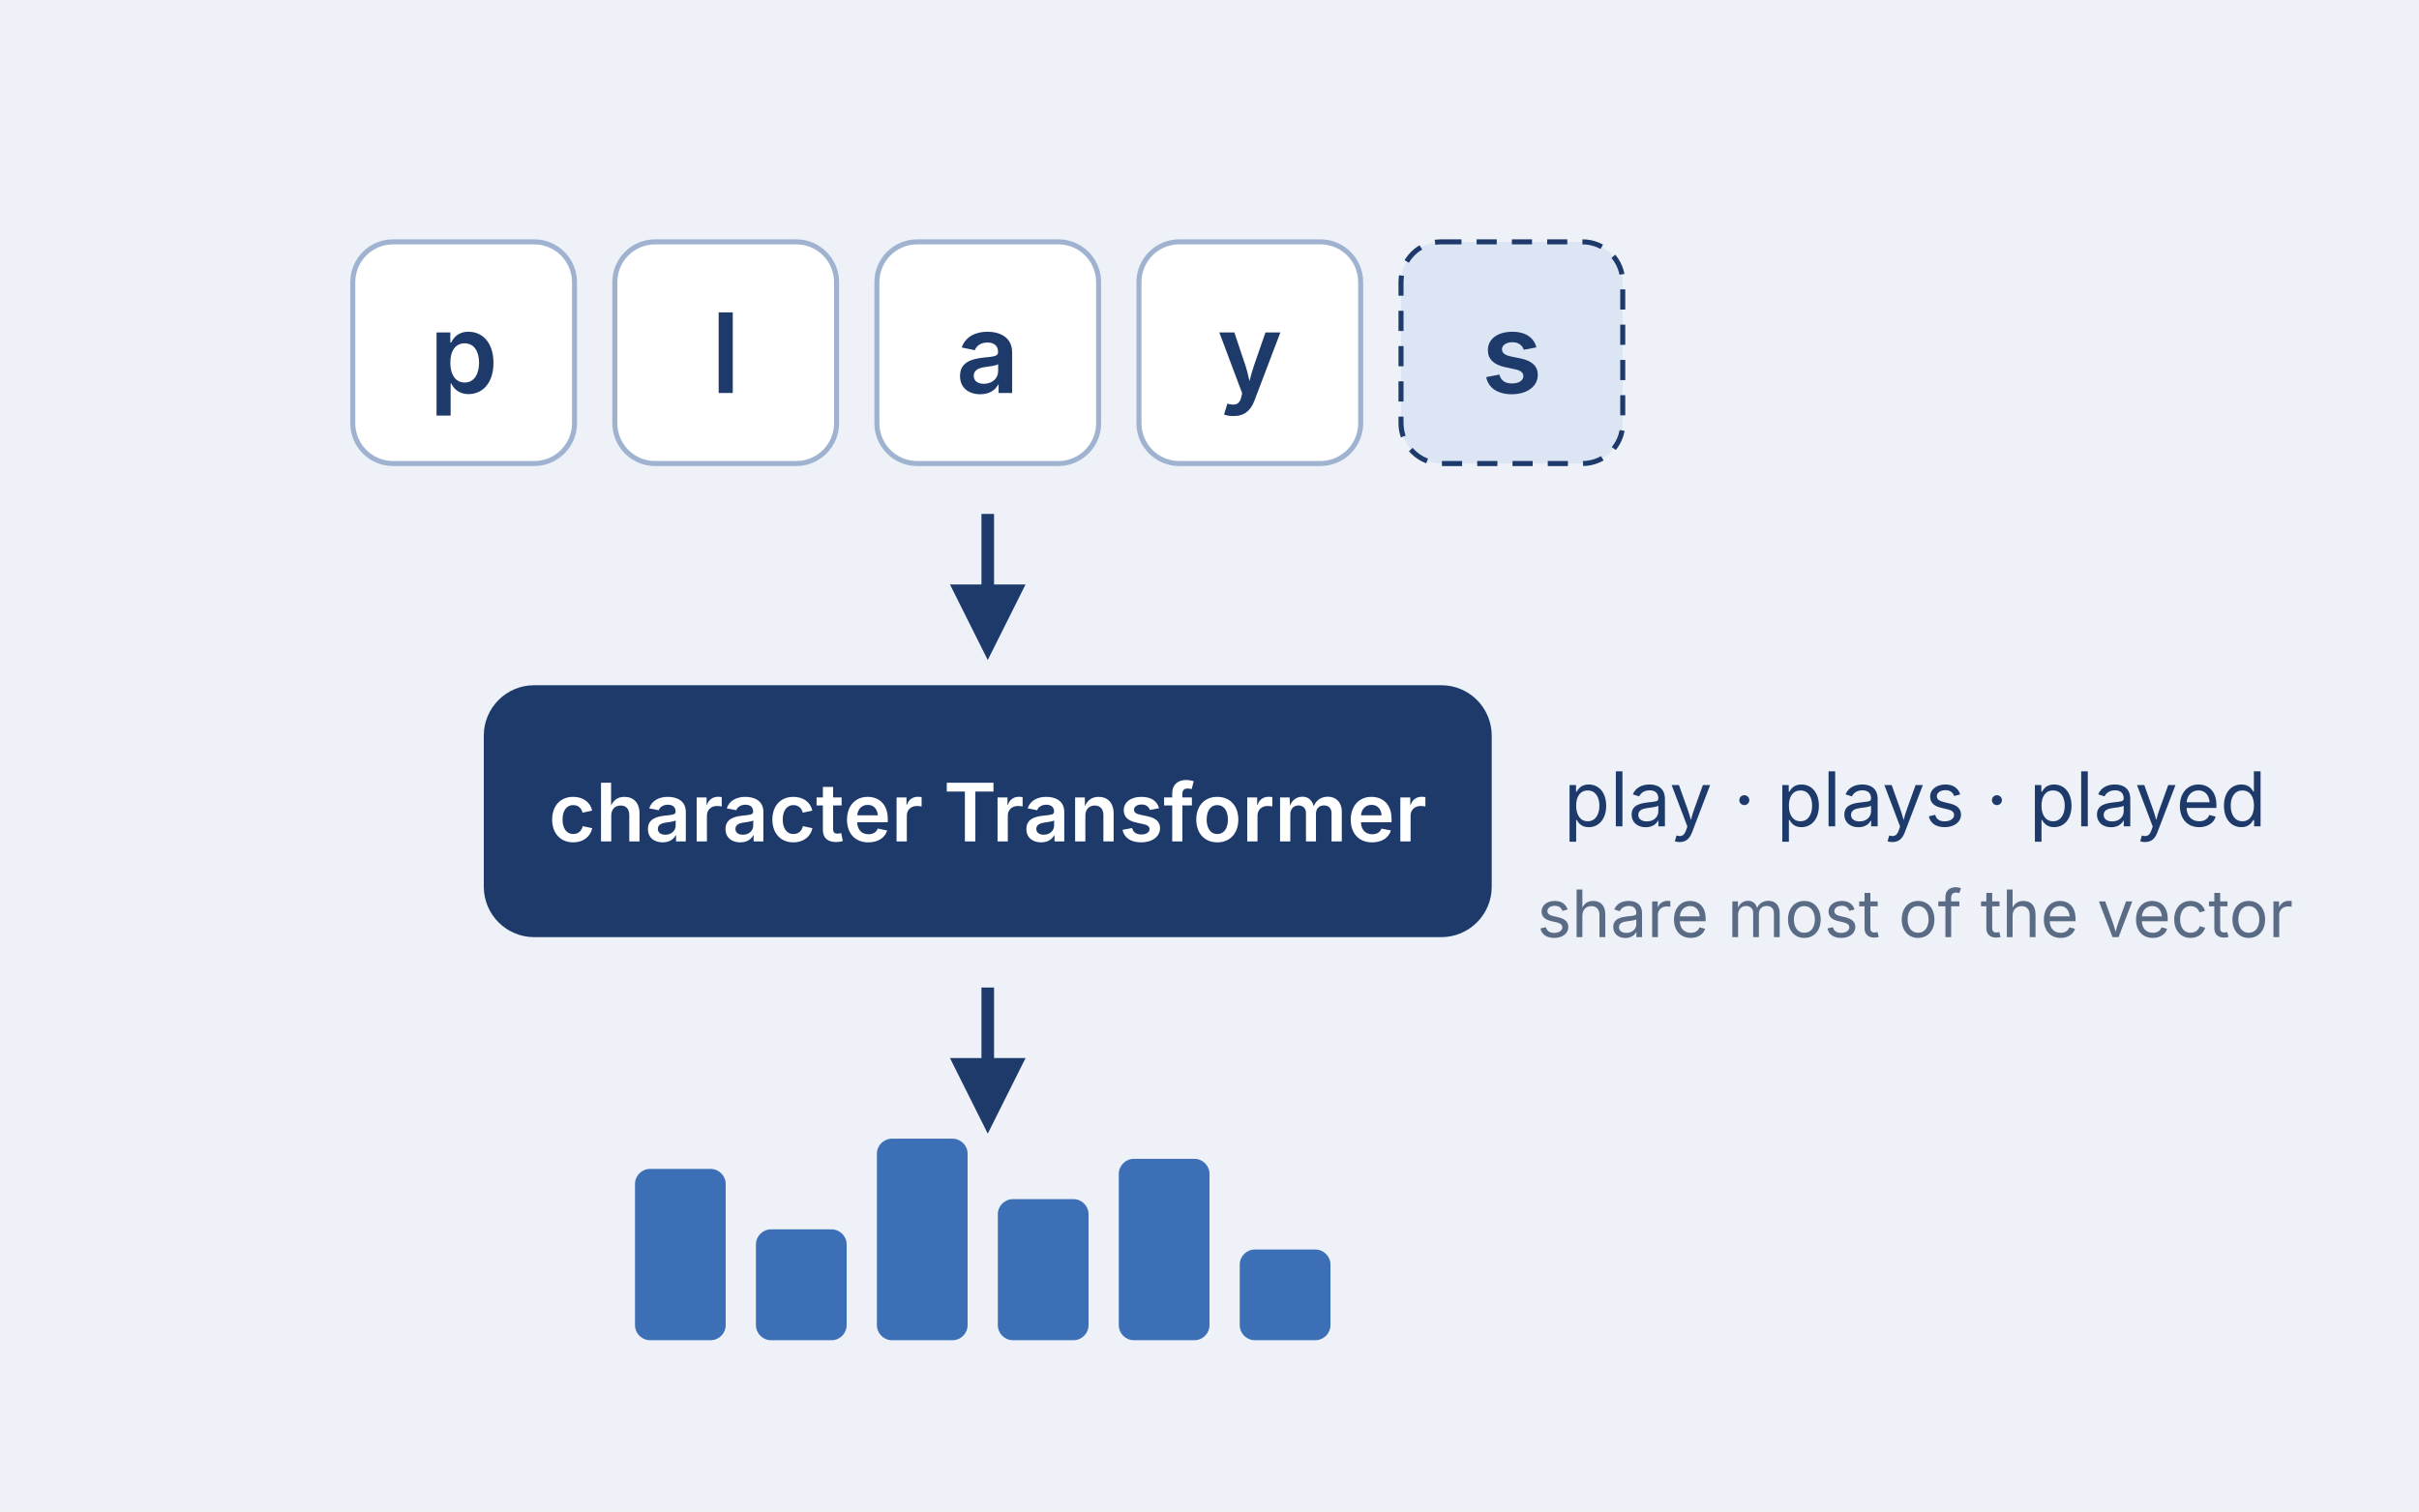
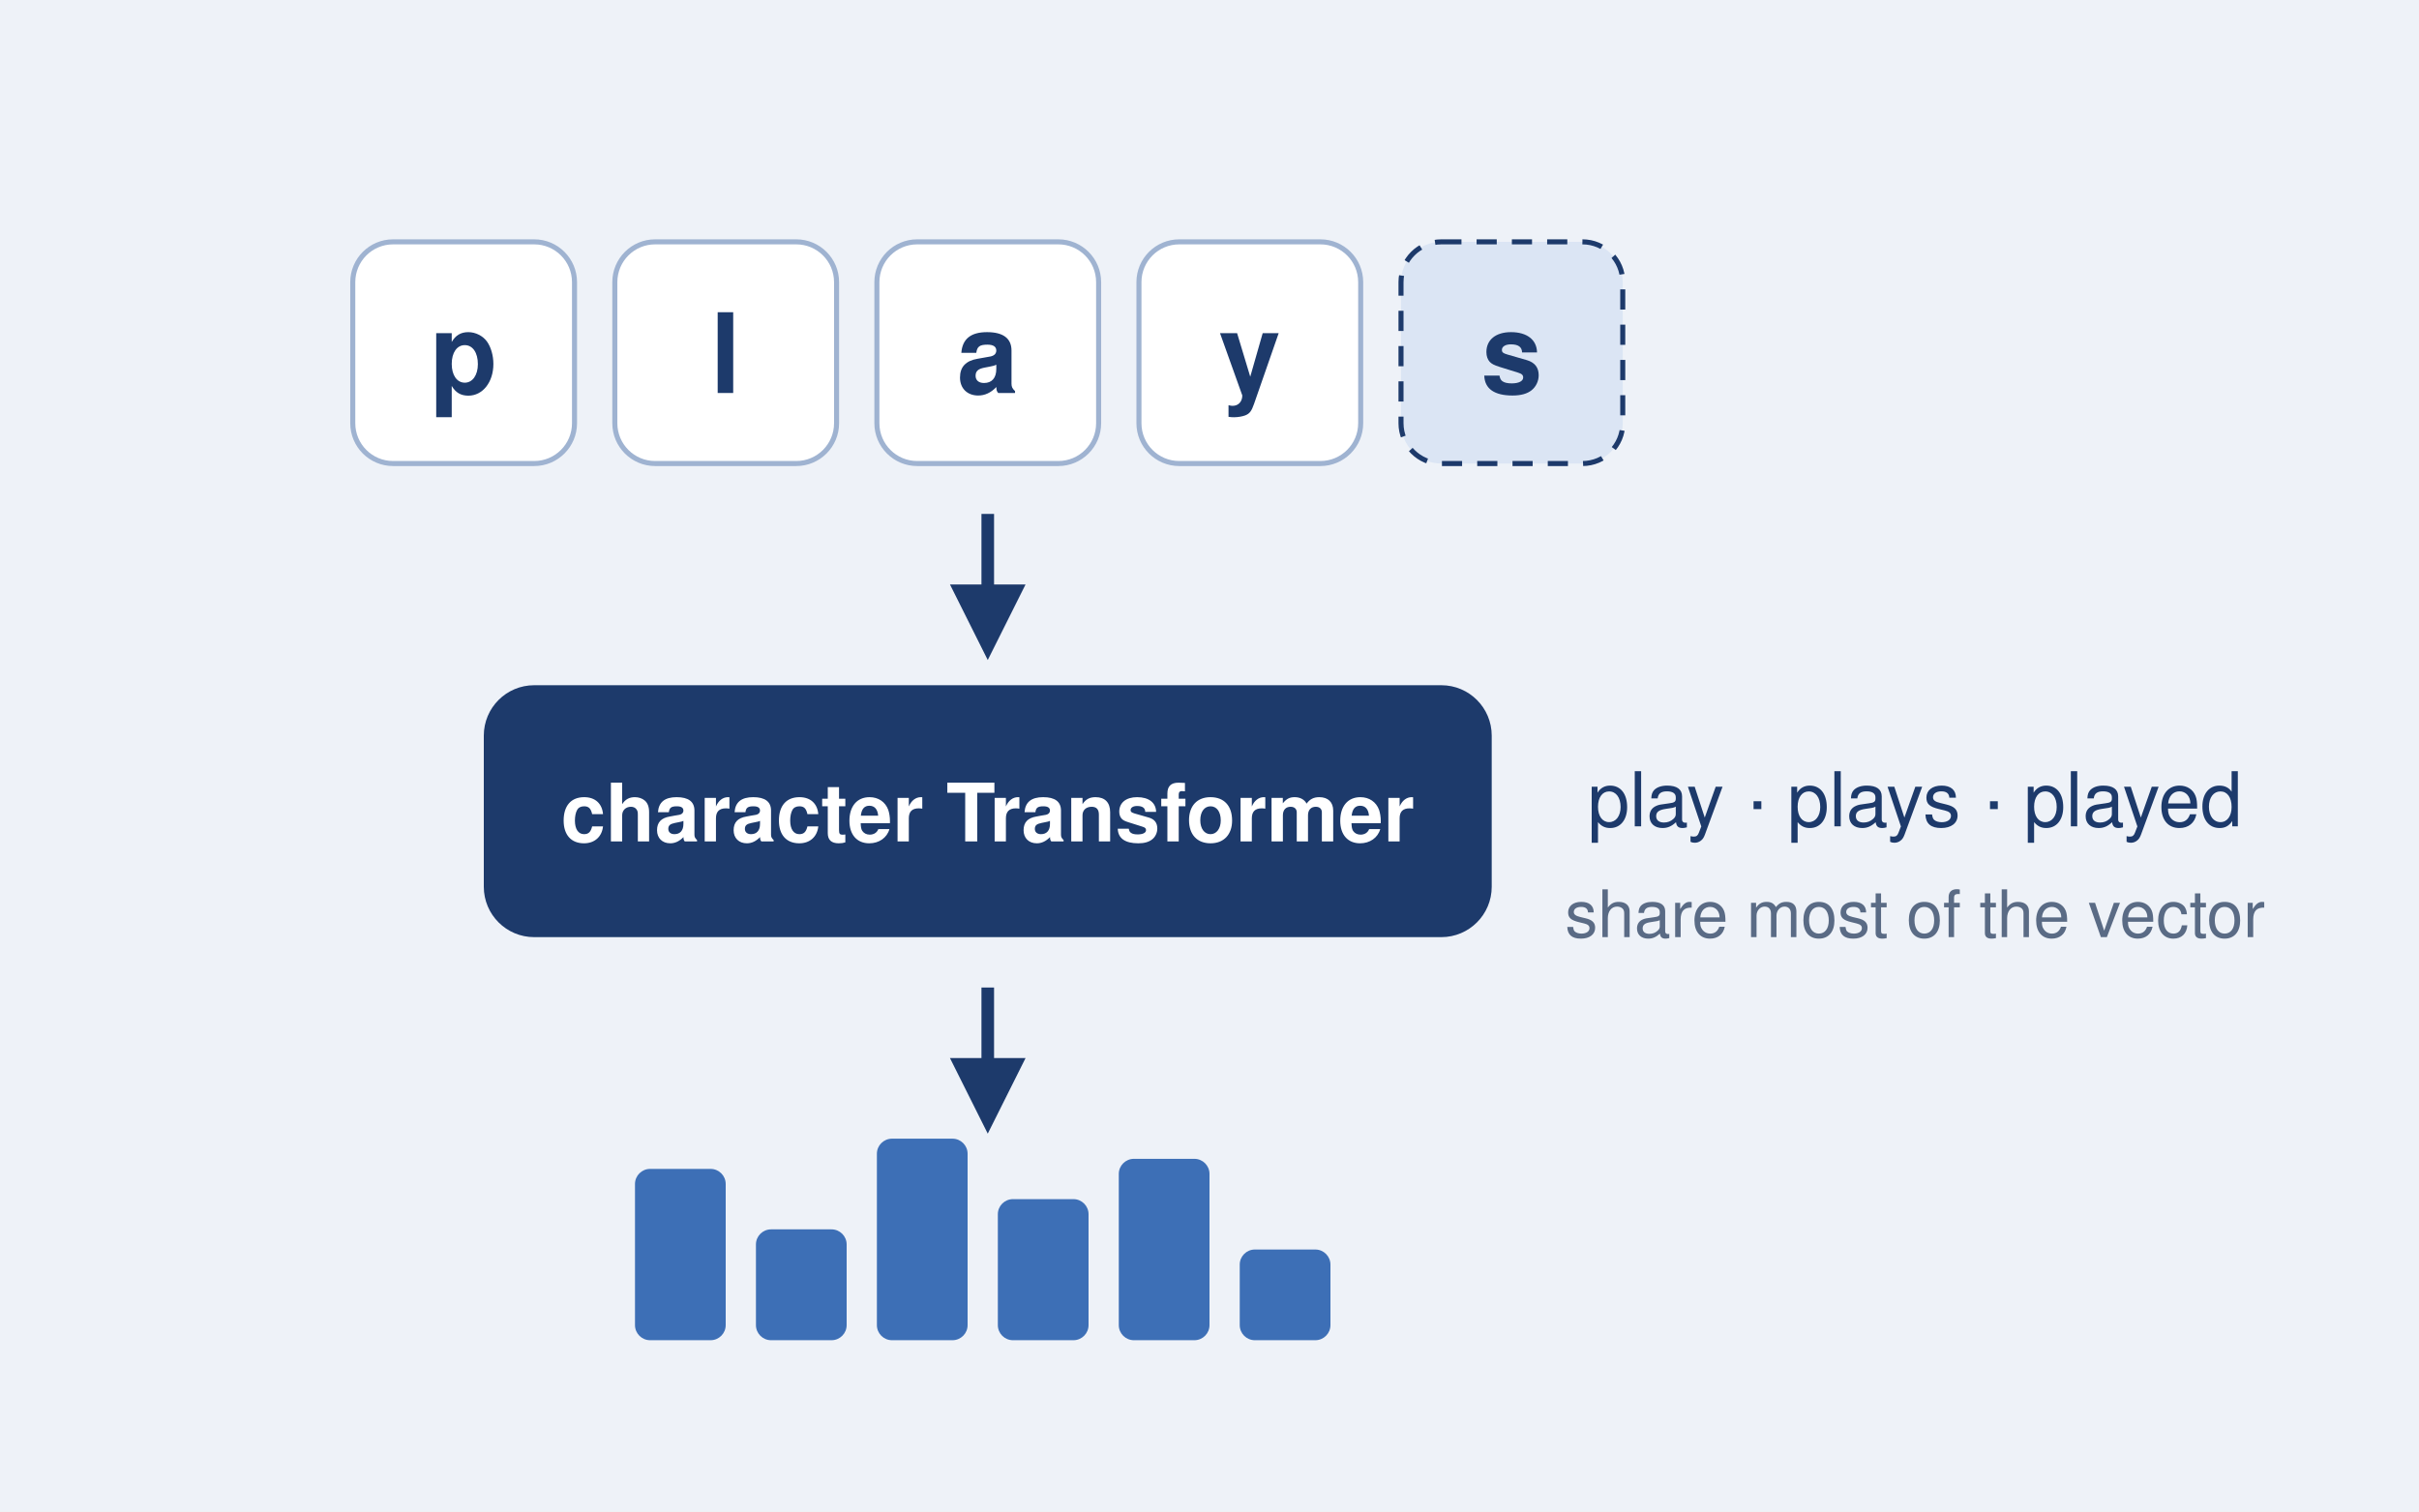
- <svg xmlns="http://www.w3.org/2000/svg" viewBox="0 0 480 300" font-family="Inter, Helvetica, Arial, sans-serif">
+ <svg xmlns="http://www.w3.org/2000/svg" viewBox="0 0 480 300" font-family="'Helvetica Neue', Helvetica, Arial, sans-serif">
  <rect width="480" height="300" fill="#eef2f8" />
  <g font-size="22" font-weight="600" text-anchor="middle" fill="#1d3a6b">
    <rect x="70" y="48" width="44" height="44" rx="8" fill="#fff" stroke="#9fb3d1" />
    <text x="92" y="78">p</text>
    <rect x="122" y="48" width="44" height="44" rx="8" fill="#fff" stroke="#9fb3d1" />
    <text x="144" y="78">l</text>
    <rect x="174" y="48" width="44" height="44" rx="8" fill="#fff" stroke="#9fb3d1" />
    <text x="196" y="78">a</text>
    <rect x="226" y="48" width="44" height="44" rx="8" fill="#fff" stroke="#9fb3d1" />
    <text x="248" y="78">y</text>
    <rect x="278" y="48" width="44" height="44" rx="8" fill="#dbe5f4" stroke="#1d3a6b" stroke-dasharray="4 3" />
    <text x="300" y="78">s</text>
  </g>
  <path d="M196 102v26" stroke="#1d3a6b" stroke-width="2.5" marker-end="url(#a)" />
  <rect x="96" y="136" width="200" height="50" rx="10" fill="#1d3a6b" />
  <text x="196" y="167" text-anchor="middle" fill="#fff" font-size="16" font-weight="600">character Transformer</text>
  <path d="M196 196v26" stroke="#1d3a6b" stroke-width="2.5" marker-end="url(#a)" />
  <g fill="#3d6fb6">
    <rect x="126" y="232" width="18" height="34" rx="3" />
    <rect x="150" y="244" width="18" height="22" rx="3" />
    <rect x="174" y="226" width="18" height="40" rx="3" />
    <rect x="198" y="238" width="18" height="28" rx="3" />
    <rect x="222" y="230" width="18" height="36" rx="3" />
    <rect x="246" y="248" width="18" height="18" rx="3" />
  </g>
  <text x="380" y="164" text-anchor="middle" fill="#1d3a6b" font-size="15">play · plays · played</text>
  <text x="380" y="186" text-anchor="middle" fill="#5a6b85" font-size="13">share most of the vector</text>
  <defs>
    <marker id="a" viewBox="0 0 10 10" refX="8" refY="5" markerWidth="6" markerHeight="6" orient="auto">
      <path d="M0 0L10 5L0 10z" fill="#1d3a6b" />
    </marker>
  </defs>
</svg>
